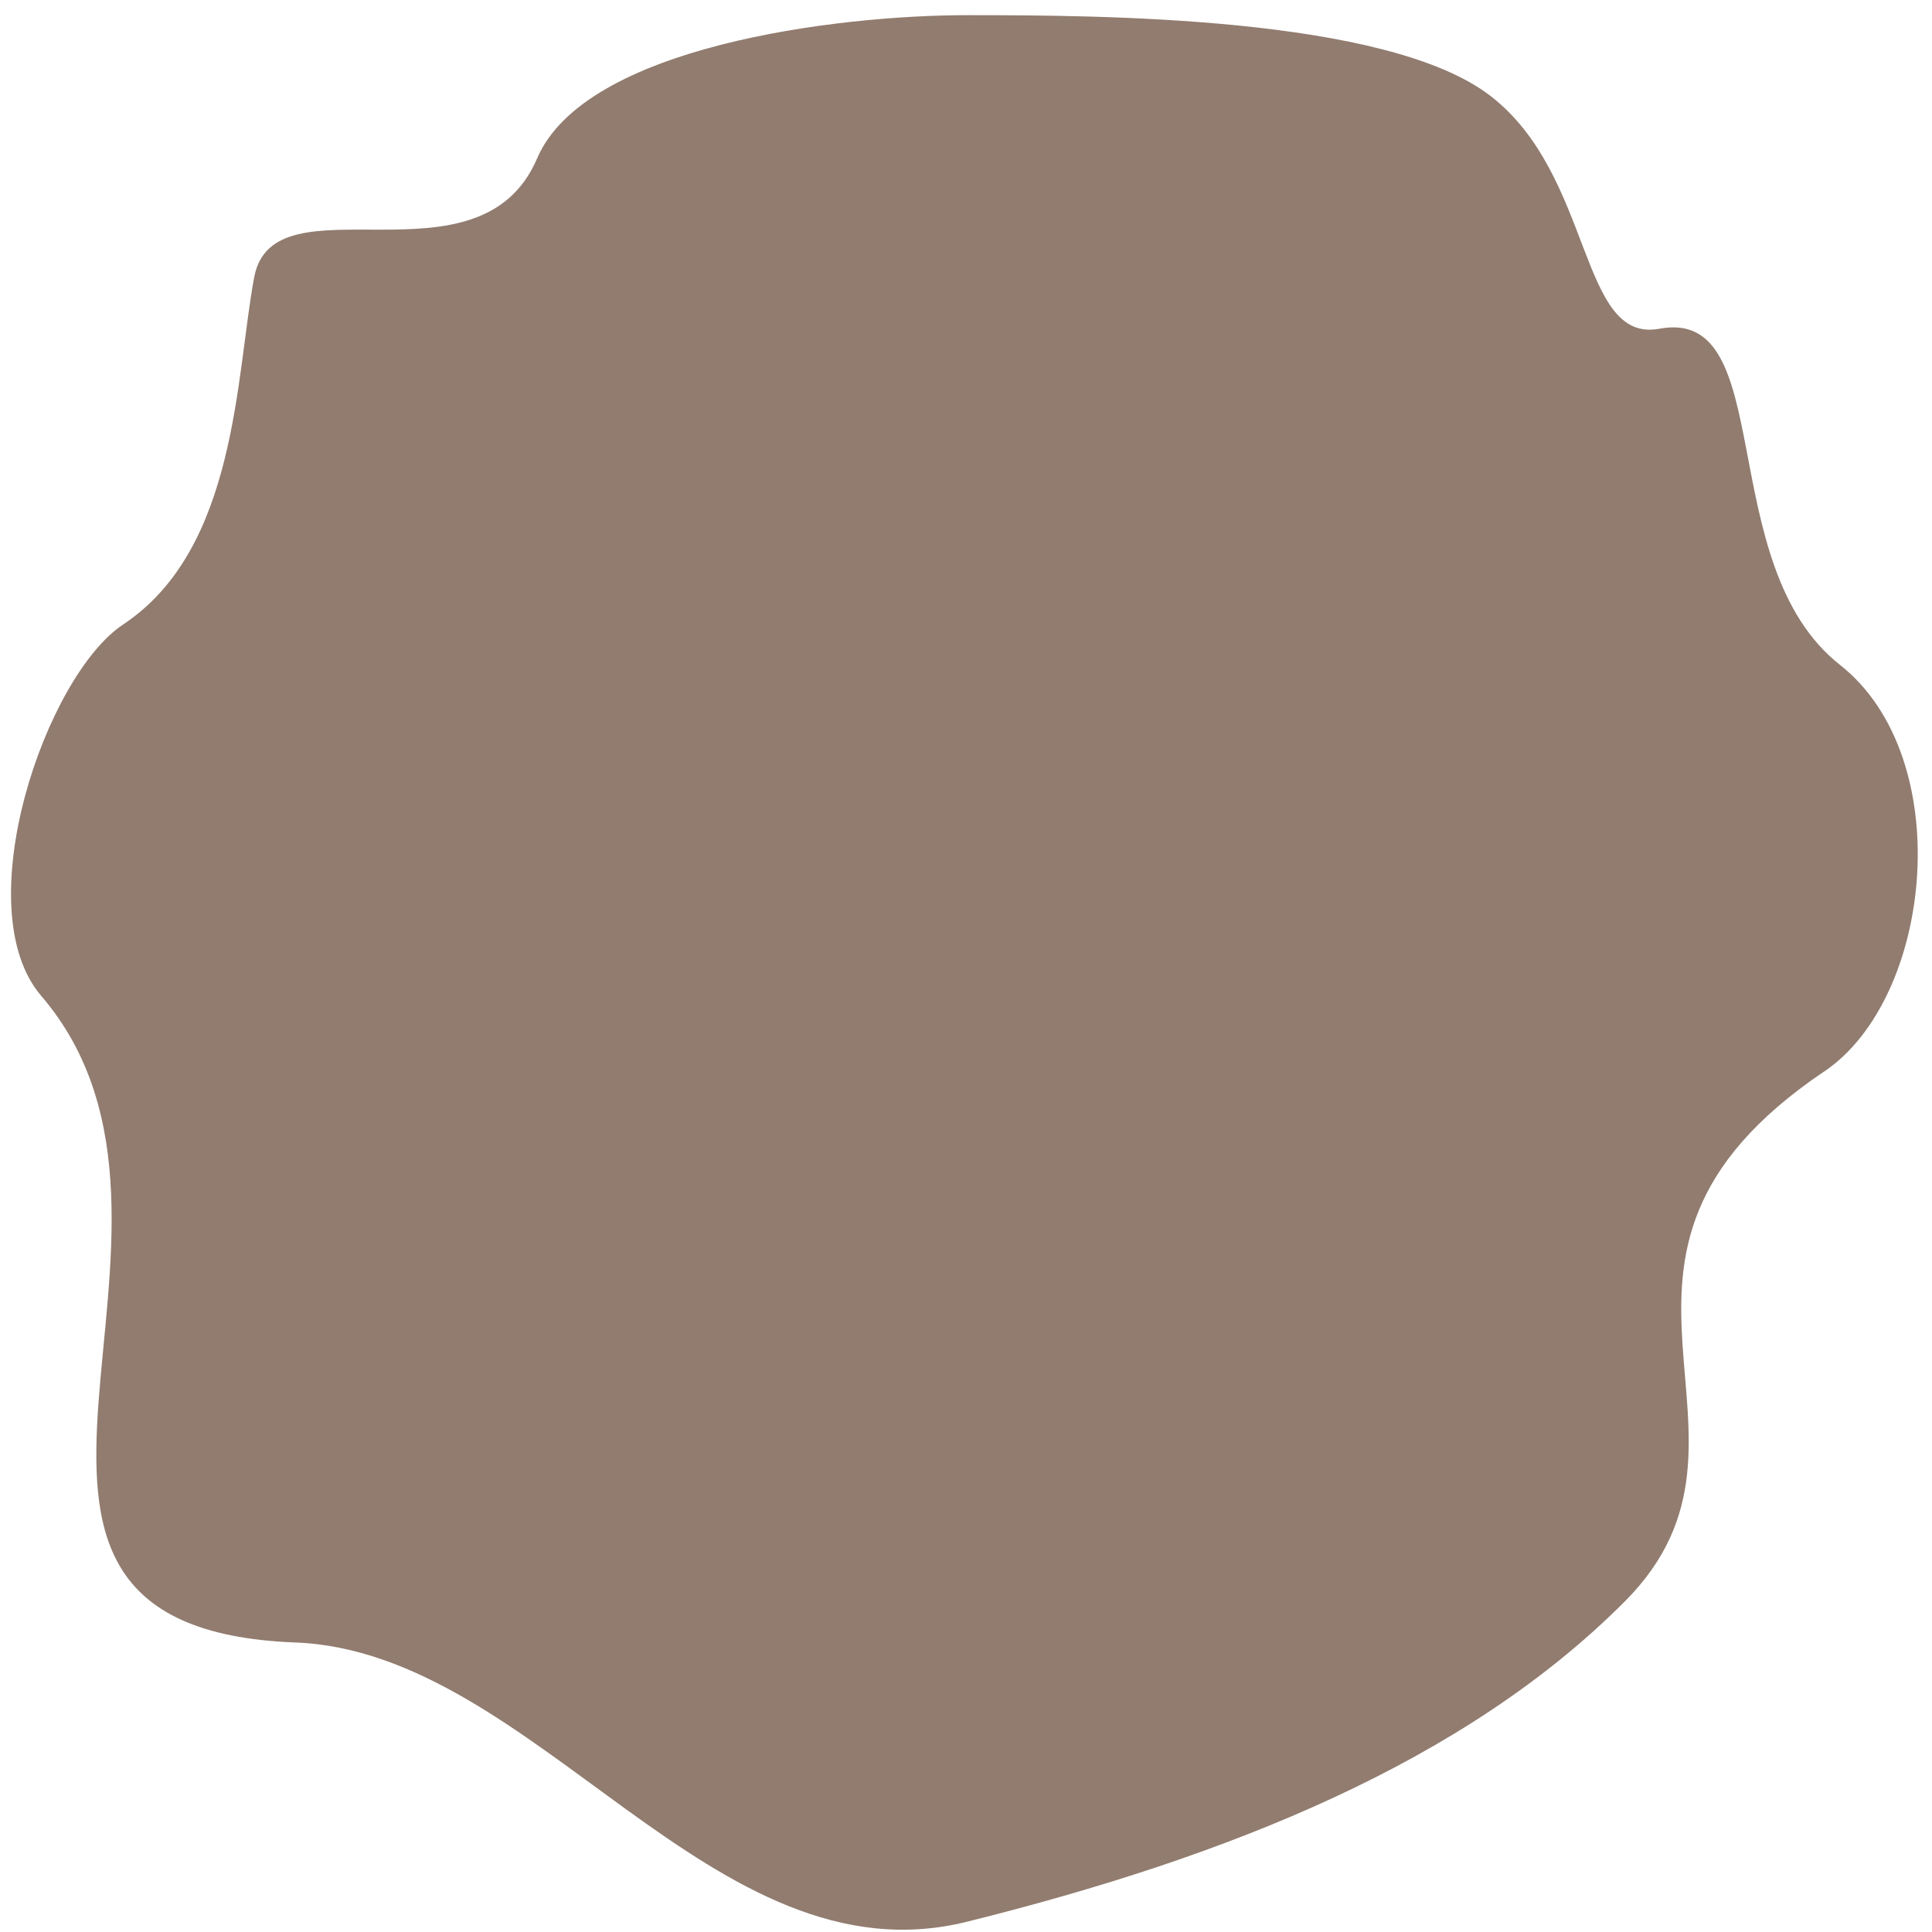
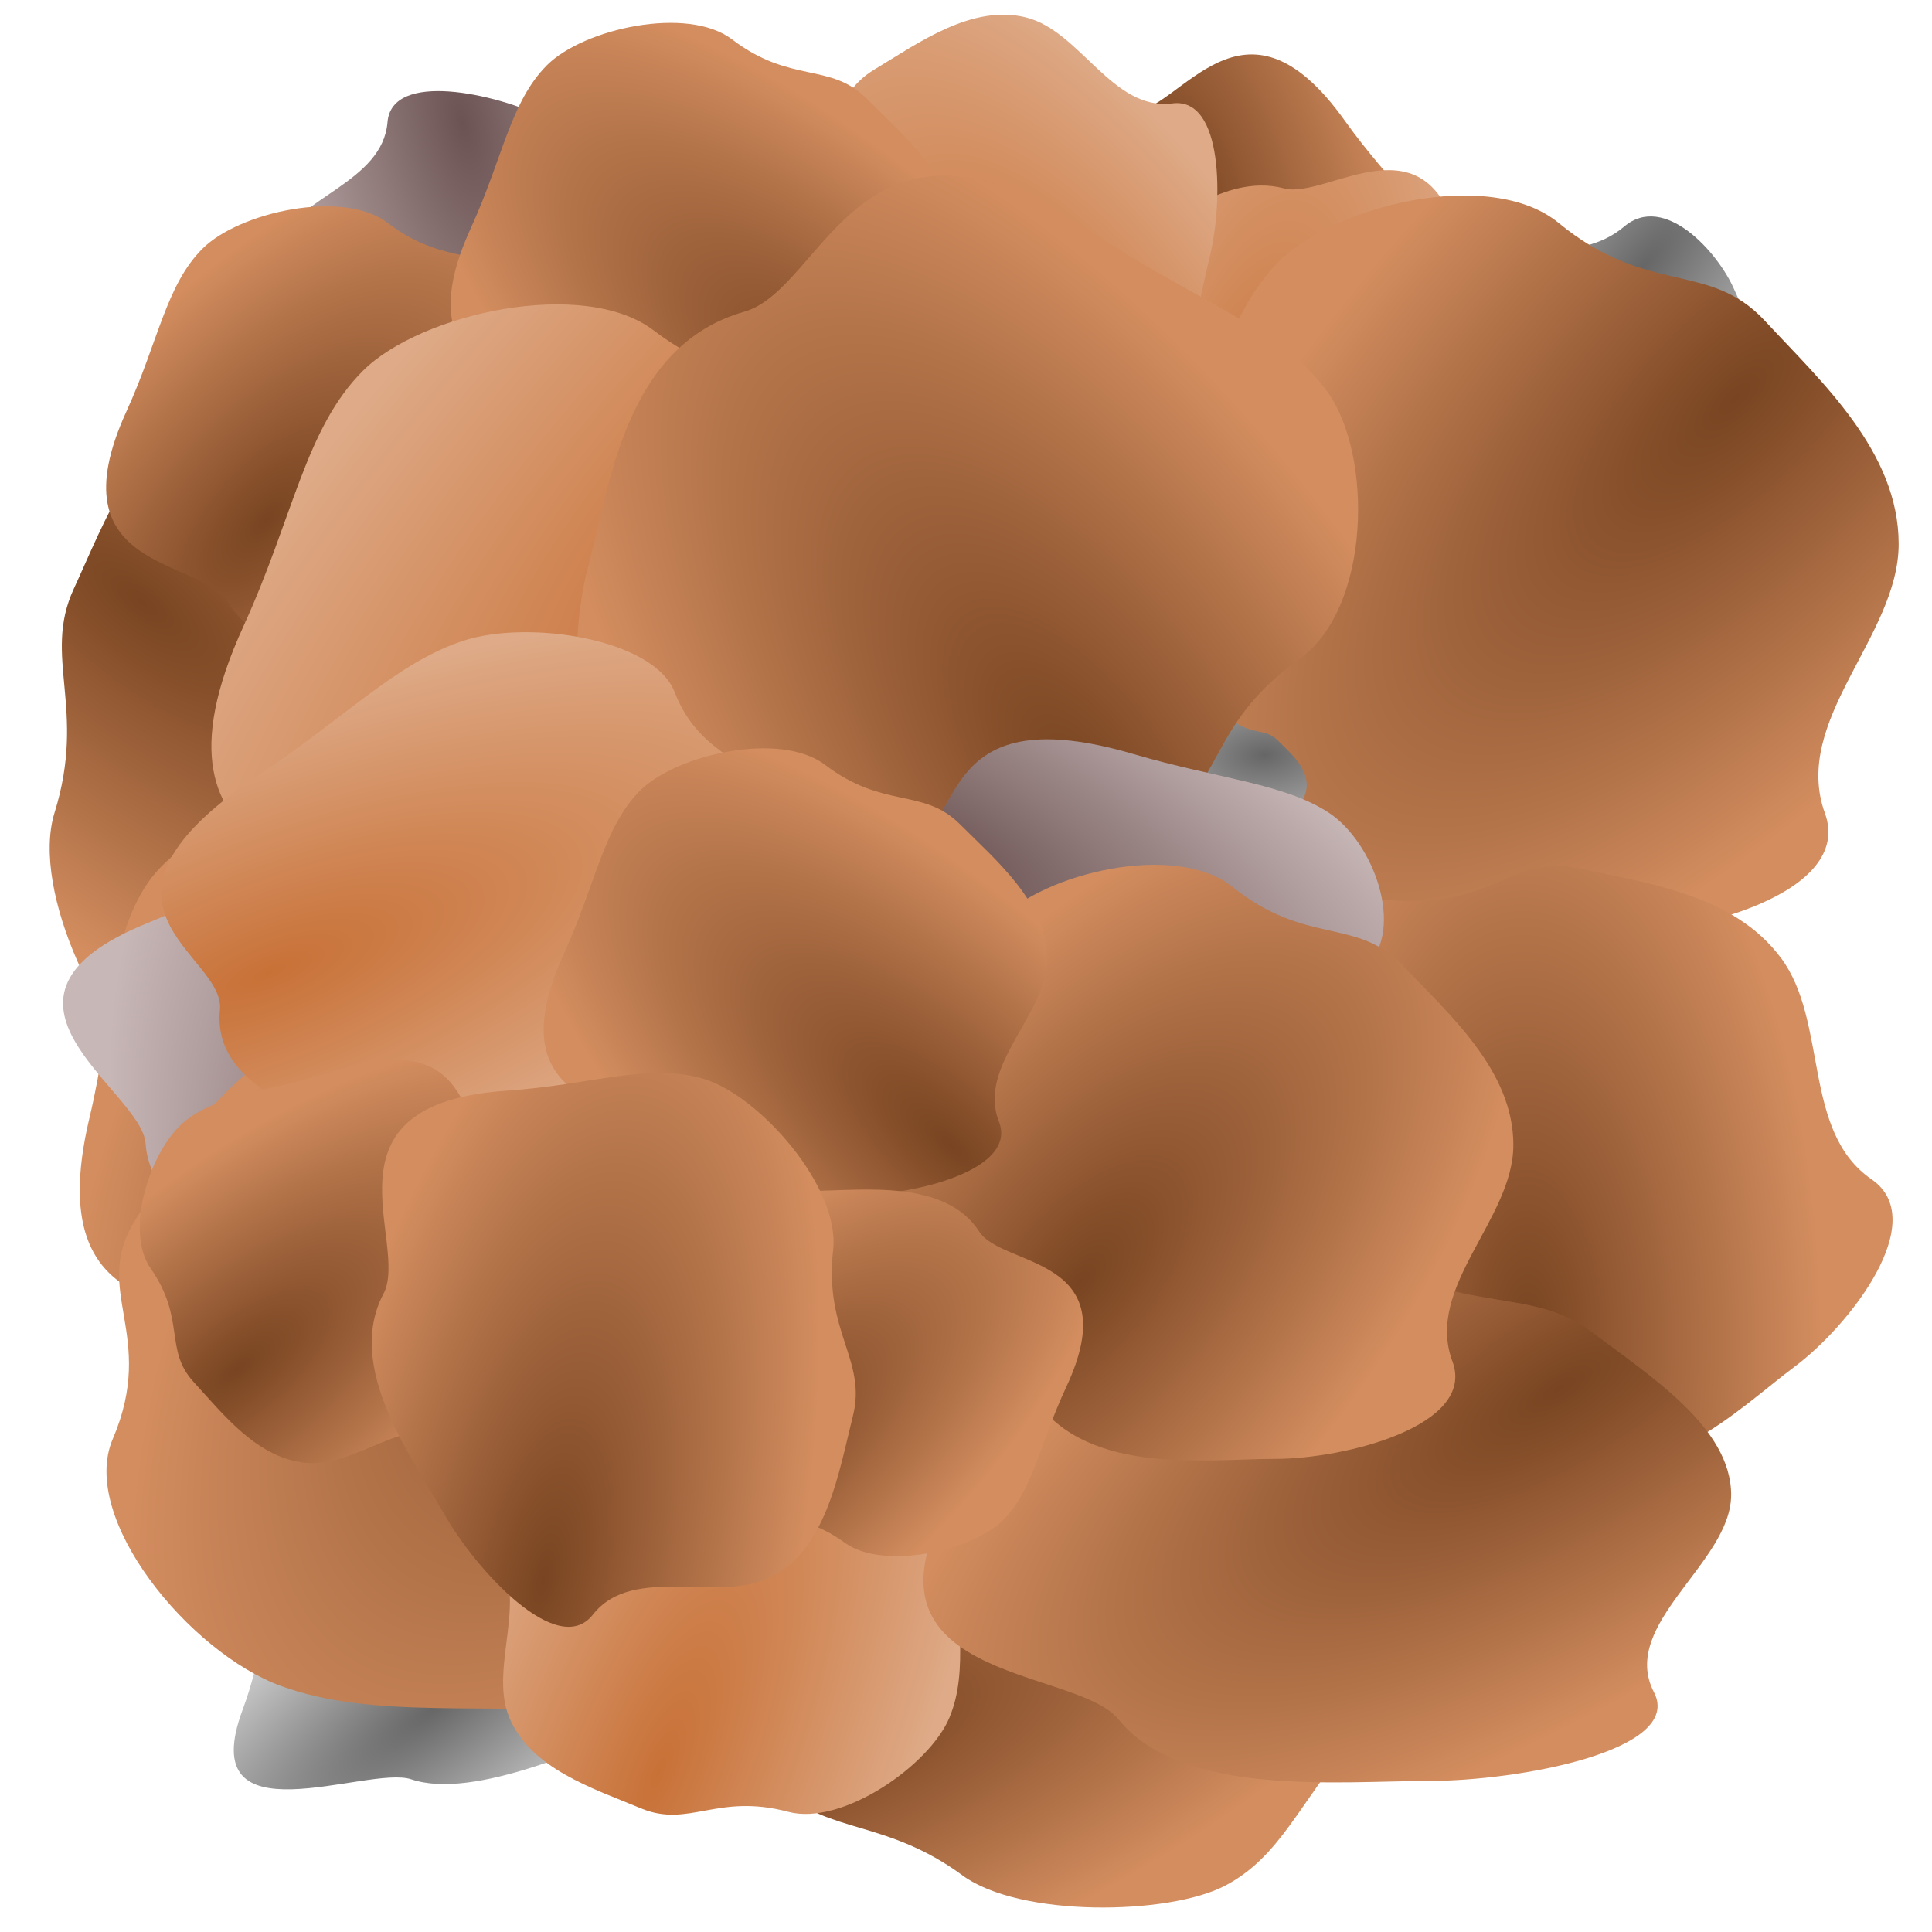
- <svg xmlns="http://www.w3.org/2000/svg" width="40" height="40" viewBox="0 0 40 40" id="svg4267" version="1.1">
-   <defs id="defs4269" />
-   <g id="layer1" transform="translate(0,-1012.362)">
-     <path style="fill:#917c6f;fill-opacity:1;stroke:none;stroke-width:1;stroke-linecap:butt;stroke-linejoin:miter;stroke-miterlimit:4;stroke-dasharray:none;stroke-opacity:1" d="m 37.767,1034.546 c -5.761,3.885 -0.685,7.515 -4.124,10.969 -3.311,3.325 -8.191,5.283 -13.621,6.634 -5.27,1.311 -8.92,-5.59 -13.906,-5.781 -7.992,-0.305 -1.119,-8.555 -5.262,-13.387 -1.556,-1.815 0.087,-6.624 1.697,-7.691 2.365,-1.569 2.33,-5.159 2.712,-7.189 0.4,-2.127 4.668,0.323 5.857,-2.459 0.991,-2.318 6.187,-2.966 8.903,-2.966 2.715,0 8.68,0.019 10.829,1.667 2.148,1.648 1.831,5.138 3.504,4.825 2.478,-0.463 1.09,4.875 3.74,6.961 2.431,1.915 1.932,6.894 -0.327,8.417 z" id="path4322" />
+ <svg xmlns="http://www.w3.org/2000/svg" xmlns:xlink="http://www.w3.org/1999/xlink" width="80" height="80" viewBox="0 0 80 80" id="svg4267" version="1.1">
+   <defs id="defs4269">
+     <linearGradient id="linearGradient4687">
+       <stop style="stop-color:#784421;stop-opacity:1;" offset="0" id="stop4689" />
+       <stop style="stop-color:#d38d5f;stop-opacity:1" offset="1" id="stop4691" />
+     </linearGradient>
+     <linearGradient id="linearGradient4679">
+       <stop style="stop-color:#784421;stop-opacity:1;" offset="0" id="stop4681" />
+       <stop style="stop-color:#d38d5f;stop-opacity:1" offset="1" id="stop4683" />
+     </linearGradient>
+     <linearGradient id="linearGradient4671">
+       <stop style="stop-color:#784421;stop-opacity:1;" offset="0" id="stop4673" />
+       <stop style="stop-color:#d38d5f;stop-opacity:1" offset="1" id="stop4675" />
+     </linearGradient>
+     <linearGradient id="linearGradient4655">
+       <stop style="stop-color:#c87137;stop-opacity:1;" offset="0" id="stop4657" />
+       <stop style="stop-color:#deaa87;stop-opacity:1" offset="1" id="stop4659" />
+     </linearGradient>
+     <linearGradient id="linearGradient4647">
+       <stop style="stop-color:#c87137;stop-opacity:1;" offset="0" id="stop4649" />
+       <stop style="stop-color:#deaa87;stop-opacity:1" offset="1" id="stop4651" />
+     </linearGradient>
+     <linearGradient id="linearGradient4639">
+       <stop style="stop-color:#c87137;stop-opacity:1;" offset="0" id="stop4641" />
+       <stop style="stop-color:#deaa87;stop-opacity:1" offset="1" id="stop4643" />
+     </linearGradient>
+     <linearGradient id="linearGradient4631">
+       <stop style="stop-color:#6c5353;stop-opacity:1;" offset="0" id="stop4633" />
+       <stop style="stop-color:#c8b7b7;stop-opacity:1" offset="1" id="stop4635" />
+     </linearGradient>
+     <linearGradient id="linearGradient4617">
+       <stop style="stop-color:#6c5353;stop-opacity:1;" offset="0" id="stop4619" />
+       <stop style="stop-color:#c8b7b7;stop-opacity:1" offset="1" id="stop4621" />
+     </linearGradient>
+     <linearGradient id="linearGradient4609">
+       <stop style="stop-color:#6c5353;stop-opacity:1;" offset="0" id="stop4611" />
+       <stop style="stop-color:#c8b7b7;stop-opacity:1" offset="1" id="stop4613" />
+     </linearGradient>
+     <linearGradient id="linearGradient4593">
+       <stop style="stop-color:#666666;stop-opacity:1;" offset="0" id="stop4595" />
+       <stop style="stop-color:#ececec;stop-opacity:1" offset="1" id="stop4597" />
+     </linearGradient>
+     <linearGradient id="linearGradient4585">
+       <stop style="stop-color:#666666;stop-opacity:1;" offset="0" id="stop4587" />
+       <stop style="stop-color:#f2f2f2;stop-opacity:1" offset="1" id="stop4589" />
+     </linearGradient>
+     <linearGradient id="linearGradient4577">
+       <stop style="stop-color:#666666;stop-opacity:1;" offset="0" id="stop4579" />
+       <stop style="stop-color:#ececec;stop-opacity:1" offset="1" id="stop4581" />
+     </linearGradient>
+     <radialGradient xlink:href="#linearGradient4577" id="radialGradient4583" cx="-67.44" cy="1042.661" fx="-67.44" fy="1042.661" r="10.422" gradientTransform="matrix(1.73958,-1.203646,0.588315,0.8502675,-563.733,74.5888)" gradientUnits="userSpaceOnUse" />
+     <radialGradient xlink:href="#linearGradient4585" id="radialGradient4591" cx="-36.304" cy="1034.484" fx="-36.304" fy="1034.484" r="10.422" gradientTransform="matrix(-3.073482,0.2204004,-0.1228171,-1.71233,-20.83087,2814.399)" gradientUnits="userSpaceOnUse" />
+     <radialGradient xlink:href="#linearGradient4593" id="radialGradient4599" cx="-11.562" cy="1046.313" fx="-11.562" fy="1046.313" r="10.422" gradientTransform="matrix(-1.689504,-2.164612,0.8620826,-0.6728705,-933.1039,1724.547)" gradientUnits="userSpaceOnUse" />
+     <radialGradient xlink:href="#linearGradient4609" id="radialGradient4615" cx="-67.983" cy="1026.225" fx="-67.983" fy="1026.225" r="10.422" gradientTransform="matrix(1.658561,-1.79661,0.8140528,0.7515021,-790.6301,132.0742)" gradientUnits="userSpaceOnUse" />
+     <radialGradient xlink:href="#linearGradient4617" id="radialGradient4623" cx="-34.454" cy="1013.76" fx="-34.454" fy="1013.76" r="10.422" gradientTransform="matrix(-1.949861,1.392847,-0.5862799,-0.8207432,492.7124,1894.349)" gradientUnits="userSpaceOnUse" />
+     <radialGradient xlink:href="#linearGradient4631" id="radialGradient4637" cx="-11.399" cy="1027.772" fx="-11.399" fy="1027.772" r="10.422" gradientTransform="matrix(-1.410019,-1.727725,0.7350631,-0.5998963,-782.9496,1623.7)" gradientUnits="userSpaceOnUse" />
+     <radialGradient xlink:href="#linearGradient4639" id="radialGradient4645" cx="-69.263" cy="1003.338" fx="-69.263" fy="1003.338" r="10.422" gradientTransform="matrix(1.463936,-1.636929,0.7261525,0.6494117,-696.4429,237.7191)" gradientUnits="userSpaceOnUse" />
+     <radialGradient xlink:href="#linearGradient4647" id="radialGradient4653" cx="-34.198" cy="992.26" fx="-34.198" fy="992.26" r="10.422" gradientTransform="matrix(-2.029296,2.106939,-0.6953217,-0.6696981,586.3453,1729.455)" gradientUnits="userSpaceOnUse" />
+     <radialGradient xlink:href="#linearGradient4655" id="radialGradient4661" cx="-10.656" cy="1005.298" fx="-10.656" fy="1005.298" r="10.422" gradientTransform="matrix(-1.628741,-1.616854,0.6265903,-0.6311952,-657.9214,1621.845)" gradientUnits="userSpaceOnUse" />
+     <radialGradient xlink:href="#linearGradient4671" id="radialGradient4677" cx="-67.156" cy="981.085" fx="-67.156" fy="981.085" r="10.422" gradientTransform="matrix(1.224529,-1.355306,0.6599293,0.596251,-632.3682,304.6313)" gradientUnits="userSpaceOnUse" />
+     <radialGradient xlink:href="#linearGradient4679" id="radialGradient4685" cx="-35.189" cy="972.419" fx="-35.189" fy="972.419" r="10.422" gradientTransform="matrix(-1.581187,1.438519,-0.5985149,-0.6578768,491.1781,1663.291)" gradientUnits="userSpaceOnUse" />
+     <radialGradient xlink:href="#linearGradient4687" id="radialGradient4693" cx="-12.267" cy="985.236" fx="-12.267" fy="985.236" r="10.422" gradientTransform="matrix(-1.652518,-1.557416,0.609996,-0.6472455,-633.5271,1602.924)" gradientUnits="userSpaceOnUse" />
+     <radialGradient xlink:href="#linearGradient4671" id="radialGradient4697" gradientUnits="userSpaceOnUse" gradientTransform="matrix(1.224529,-1.355306,0.6599293,0.596251,-554.1762,317.9128)" cx="-67.156" cy="981.085" fx="-67.156" fy="981.085" r="10.422" />
+     <radialGradient xlink:href="#linearGradient4647" id="radialGradient4701" gradientUnits="userSpaceOnUse" gradientTransform="matrix(0.4073791,-2.367235,0.8710746,0.01903422,-799.0371,893.5842)" cx="-34.198" cy="992.26" fx="-34.198" fy="992.26" r="10.422" />
+     <radialGradient xlink:href="#linearGradient4631" id="radialGradient4705" gradientUnits="userSpaceOnUse" gradientTransform="matrix(0.5068821,2.171695,-0.9239514,0.2156549,974.5484,780.5776)" cx="-11.399" cy="1027.772" fx="-11.399" fy="1027.772" r="10.422" />
+     <radialGradient xlink:href="#linearGradient4639" id="radialGradient4711" gradientUnits="userSpaceOnUse" gradientTransform="matrix(-1.235238,-1.815718,0.8054646,-0.5479597,-849.1806,1413.235)" cx="-69.263" cy="1003.338" fx="-69.263" fy="1003.338" r="10.422" />
+     <radialGradient xlink:href="#linearGradient4687" id="radialGradient4719" gradientUnits="userSpaceOnUse" gradientTransform="matrix(-1.652518,-1.557416,0.609996,-0.6472455,-585.6999,1608.376)" cx="-12.267" cy="985.236" fx="-12.267" fy="985.236" r="10.422" />
+     <radialGradient xlink:href="#linearGradient4671" id="radialGradient4723" gradientUnits="userSpaceOnUse" gradientTransform="matrix(0.5627613,1.737706,-0.846129,0.2740213,916.8045,827.9969)" cx="-67.156" cy="981.085" fx="-67.156" fy="981.085" r="10.422" />
+     <radialGradient xlink:href="#linearGradient4631" id="radialGradient4727" gradientUnits="userSpaceOnUse" gradientTransform="matrix(-0.5547084,-2.344359,1.238033,0.03891938,-1260.11,960.9743)" cx="-11.399" cy="1027.772" fx="-11.399" fy="1027.772" r="10.422" />
+     <radialGradient xlink:href="#linearGradient4593" id="radialGradient4731" gradientUnits="userSpaceOnUse" gradientTransform="matrix(-1.549658,2.094972,-0.8873695,-0.2926428,978.5681,1313.86)" cx="-11.562" cy="1046.313" fx="-11.562" fy="1046.313" r="10.422" />
+     <radialGradient xlink:href="#linearGradient4679" id="radialGradient4735" gradientUnits="userSpaceOnUse" gradientTransform="matrix(-2.42315,2.380513,-0.9172164,-1.088679,878.4745,2131.29)" cx="-35.189" cy="972.419" fx="-35.189" fy="972.419" r="10.422" />
+     <radialGradient xlink:href="#linearGradient4679" id="radialGradient4739" gradientUnits="userSpaceOnUse" gradientTransform="matrix(-1.737719,-2.682269,1.294936,-0.6230938,-1275.515,1516.403)" cx="-35.189" cy="972.419" fx="-35.189" fy="972.419" r="10.422" />
+     <radialGradient xlink:href="#linearGradient4647" id="radialGradient4743" gradientUnits="userSpaceOnUse" gradientTransform="matrix(-3.188662,3.310664,-1.092569,-1.052306,1008.984,2148.978)" cx="-34.198" cy="992.26" fx="-34.198" fy="992.26" r="10.422" />
+     <radialGradient xlink:href="#linearGradient4679" id="radialGradient4747" gradientUnits="userSpaceOnUse" gradientTransform="matrix(2.497917,1.86431,-0.5882321,1.133592,665.7833,-39.42398)" cx="-35.189" cy="972.419" fx="-35.189" fy="972.419" r="10.422" />
+     <radialGradient xlink:href="#linearGradient4585" id="radialGradient4751" gradientUnits="userSpaceOnUse" gradientTransform="matrix(-1.027744,0.0736999,-0.04106891,-0.5725877,57.54322,1598.63)" cx="-36.304" cy="1034.484" fx="-36.304" fy="1034.484" r="10.422" />
+     <radialGradient xlink:href="#linearGradient4639" id="radialGradient4757" gradientUnits="userSpaceOnUse" gradientTransform="matrix(2.766628,-1.049455,0.2598789,0.9618076,-57.96585,-25.07486)" cx="-69.263" cy="1003.338" fx="-69.263" fy="1003.338" r="10.422" />
+     <radialGradient xlink:href="#linearGradient4679" id="radialGradient4761" gradientUnits="userSpaceOnUse" gradientTransform="matrix(-1.743253,2.332168,-0.9910151,-0.6900584,926.1702,1762.846)" cx="-35.189" cy="972.419" fx="-35.189" fy="972.419" r="10.422" />
+     <radialGradient xlink:href="#linearGradient4687" id="radialGradient4765" gradientUnits="userSpaceOnUse" gradientTransform="matrix(-1.815453,3.087866,-1.600464,-0.5373315,1585.16,1584.066)" cx="-12.267" cy="985.236" fx="-12.267" fy="985.236" r="10.422" />
+     <radialGradient xlink:href="#linearGradient4577" id="radialGradient4779" gradientUnits="userSpaceOnUse" gradientTransform="matrix(1.814682,-1.566726,0.9173943,0.2467803,-816.0823,680.0502)" cx="-67.44" cy="1042.661" fx="-67.44" fy="1042.661" r="10.422" />
+     <radialGradient xlink:href="#linearGradient4679" id="radialGradient4783" gradientUnits="userSpaceOnUse" gradientTransform="matrix(2.40787,-1.115924,0.7449775,0.7684084,-605.8812,258.2486)" cx="-35.189" cy="972.419" fx="-35.189" fy="972.419" r="10.422" />
+     <radialGradient xlink:href="#linearGradient4679" id="radialGradient4787" gradientUnits="userSpaceOnUse" gradientTransform="matrix(-2.537165,1.743546,-0.9603739,-0.7973746,909.1727,1866.596)" cx="-35.189" cy="972.419" fx="-35.189" fy="972.419" r="10.422" />
+     <radialGradient xlink:href="#linearGradient4671" id="radialGradient4791" gradientUnits="userSpaceOnUse" gradientTransform="matrix(0.06341271,-2.453813,1.162694,0.1927702,-1073.166,673.508)" cx="-67.156" cy="981.085" fx="-67.156" fy="981.085" r="10.422" />
+     <radialGradient xlink:href="#linearGradient4609" id="radialGradient4803" gradientUnits="userSpaceOnUse" gradientTransform="matrix(2.187844,1.329397,-0.8544984,0.6988066,1064.244,380.8868)" cx="-67.983" cy="1026.225" fx="-67.983" fy="1026.225" r="10.422" />
+     <radialGradient xlink:href="#linearGradient4687" id="radialGradient4807" gradientUnits="userSpaceOnUse" gradientTransform="matrix(-1.652518,-1.557416,0.609996,-0.6472455,-581.8461,1638.418)" cx="-12.267" cy="985.236" fx="-12.267" fy="985.236" r="10.422" />
+     <radialGradient xlink:href="#linearGradient4671" id="radialGradient4811" gradientUnits="userSpaceOnUse" gradientTransform="matrix(1.550552,-1.803284,0.8356313,0.7933338,-671.0165,126.035)" cx="-67.156" cy="981.085" fx="-67.156" fy="981.085" r="10.422" />
+     <radialGradient xlink:href="#linearGradient4679" id="radialGradient4815" gradientUnits="userSpaceOnUse" gradientTransform="matrix(1.338225,-1.18534,0.5116822,0.5362334,-419.5533,469.5117)" cx="-35.189" cy="972.419" fx="-35.189" fy="972.419" r="10.422" />
+     <radialGradient xlink:href="#linearGradient4687" id="radialGradient4819" gradientUnits="userSpaceOnUse" gradientTransform="matrix(0.5449715,-2.484156,0.9578581,0.2607054,-914.5561,750.5032)" cx="-12.267" cy="985.236" fx="-12.267" fy="985.236" r="10.422" />
+     <radialGradient xlink:href="#linearGradient4679" id="radialGradient4823" gradientUnits="userSpaceOnUse" gradientTransform="matrix(1.381636,-1.173718,-0.5405796,-0.5348728,584.0873,1507.886)" cx="-35.189" cy="972.419" fx="-35.189" fy="972.419" r="10.422" />
+     <radialGradient xlink:href="#linearGradient4647" id="radialGradient4827" gradientUnits="userSpaceOnUse" gradientTransform="matrix(1.072814,-2.721452,0.8981203,0.3540447,-827.2194,601.4073)" cx="-34.198" cy="992.26" fx="-34.198" fy="992.26" r="10.422" />
+   </defs>
+   <g id="layer1" transform="translate(0,-972.3621)">
+     <path style="fill:url(#radialGradient4693);fill-opacity:1;stroke:none;stroke-width:1;stroke-linecap:butt;stroke-miterlimit:4;stroke-dasharray:none;stroke-opacity:1" d="m -8.324,976.575 c 2e-6,2.315 -2.904,4.41 -1.993,6.736 0.782,1.997 -3.497,3.033 -5.812,3.033 -2.315,0 -6.376,0.565 -8.008,-2.108 -1.118,-1.831 -7.237,-1.227 -4.189,-7.893 1.318,-2.883 1.632,-5.22 3.149,-6.736 1.517,-1.517 5.82,-2.47 7.661,-1.068 2.43,1.85 4.063,0.938 5.58,2.455 1.517,1.517 3.611,3.266 3.611,5.58 z" id="path4532" />
+     <path id="path4555" d="m -6.59,1018.775 c 2e-6,2.315 -2.904,4.41 -1.993,6.737 0.782,1.998 -3.497,3.033 -5.812,3.033 -2.315,0 -6.376,0.565 -8.008,-2.108 -1.118,-1.831 -7.237,-1.227 -4.189,-7.893 1.318,-2.883 1.632,-5.22 3.149,-6.737 1.517,-1.517 5.82,-2.47 7.661,-1.068 2.43,1.85 4.063,0.938 5.58,2.455 1.517,1.517 3.611,3.266 3.611,5.58 z" style="fill:url(#radialGradient4637);fill-opacity:1;stroke:none;stroke-width:1;stroke-linecap:butt;stroke-miterlimit:4;stroke-dasharray:none;stroke-opacity:1" />
+     <path style="fill:url(#radialGradient4661);fill-opacity:1;stroke:none;stroke-width:1;stroke-linecap:butt;stroke-miterlimit:4;stroke-dasharray:none;stroke-opacity:1" d="m -6.706,997.849 c 2e-6,2.315 -2.904,4.41 -1.993,6.736 0.782,1.997 -3.497,3.033 -5.812,3.033 -2.315,0 -6.376,0.565 -8.008,-2.108 -1.118,-1.831 -7.237,-1.227 -4.189,-7.893 1.318,-2.883 1.632,-5.22 3.149,-6.736 1.517,-1.517 5.82,-2.47 7.661,-1.068 2.43,1.85 4.063,0.938 5.58,2.455 1.517,1.517 3.611,3.266 3.611,5.58 z" id="path4557" />
+     <path id="path4559" d="m -7.053,1038.777 c 2e-6,2.315 -2.904,4.41 -1.993,6.737 0.782,1.997 -3.497,3.033 -5.812,3.033 -2.315,0 -6.376,0.565 -8.008,-2.108 -1.118,-1.831 -7.237,-1.227 -4.189,-7.893 1.318,-2.883 1.632,-5.22 3.149,-6.736 1.517,-1.517 5.82,-2.47 7.661,-1.068 2.43,1.85 4.063,0.938 5.58,2.455 1.517,1.517 3.611,3.266 3.611,5.58 z" style="fill:url(#radialGradient4599);fill-opacity:1;stroke:none;stroke-width:1;stroke-linecap:butt;stroke-miterlimit:4;stroke-dasharray:none;stroke-opacity:1" />
+     <path id="path4561" d="m -30.754,976.575 c 2e-6,2.315 -2.904,4.41 -1.993,6.736 0.782,1.997 -3.497,3.033 -5.812,3.033 -2.315,0 -6.376,0.565 -8.008,-2.108 -1.118,-1.831 -7.237,-1.227 -4.189,-7.893 1.318,-2.883 1.632,-5.22 3.149,-6.736 1.517,-1.517 5.82,-2.47 7.661,-1.068 2.43,1.85 4.063,0.938 5.58,2.455 1.517,1.517 3.611,3.266 3.611,5.58 z" style="fill:url(#radialGradient4685);fill-opacity:1;stroke:none;stroke-width:1;stroke-linecap:butt;stroke-miterlimit:4;stroke-dasharray:none;stroke-opacity:1" />
+     <path style="fill:url(#radialGradient4677);fill-opacity:1;stroke:none;stroke-width:1;stroke-linecap:butt;stroke-miterlimit:4;stroke-dasharray:none;stroke-opacity:1" d="m -52.953,976.344 c 2e-6,2.315 -2.904,4.41 -1.993,6.736 0.782,1.997 -3.497,3.033 -5.812,3.033 -2.315,0 -6.376,0.565 -8.008,-2.108 -1.118,-1.831 -7.237,-1.227 -4.189,-7.893 1.318,-2.883 1.632,-5.22 3.149,-6.736 1.517,-1.517 5.82,-2.47 7.661,-1.068 2.43,1.85 4.063,0.938 5.58,2.455 1.517,1.517 3.611,3.266 3.611,5.58 z" id="path4563" />
+     <path id="path4565" d="m -29.367,997.386 c 2e-6,2.315 -2.904,4.41 -1.993,6.736 0.782,1.997 -3.497,3.033 -5.812,3.033 -2.315,0 -6.376,0.565 -8.008,-2.108 -1.118,-1.831 -7.237,-1.227 -4.189,-7.893 1.318,-2.883 1.632,-5.22 3.149,-6.736 1.517,-1.517 5.82,-2.47 7.661,-1.068 2.43,1.85 4.063,0.938 5.58,2.455 1.517,1.517 3.611,3.266 3.611,5.58 z" style="fill:url(#radialGradient4653);fill-opacity:1;stroke:none;stroke-width:1;stroke-linecap:butt;stroke-miterlimit:4;stroke-dasharray:none;stroke-opacity:1" />
+     <path style="fill:url(#radialGradient4645);fill-opacity:1;stroke:none;stroke-width:1;stroke-linecap:butt;stroke-miterlimit:4;stroke-dasharray:none;stroke-opacity:1" d="m -54.109,996.808 c 2e-6,2.315 -2.904,4.41 -1.993,6.736 0.782,1.997 -3.497,3.033 -5.812,3.033 -2.315,0 -6.376,0.565 -8.008,-2.108 -1.118,-1.831 -7.237,-1.227 -4.189,-7.893 1.318,-2.883 1.632,-5.22 3.149,-6.736 1.517,-1.517 5.82,-2.47 7.661,-1.068 2.43,1.85 4.063,0.938 5.58,2.455 1.517,1.517 3.611,3.266 3.611,5.58 z" id="path4567" />
+     <path style="fill:url(#radialGradient4623);fill-opacity:1;stroke:none;stroke-width:1;stroke-linecap:butt;stroke-miterlimit:4;stroke-dasharray:none;stroke-opacity:1" d="m -29.945,1018.313 c 2e-6,2.315 -2.904,4.41 -1.993,6.737 0.782,1.998 -3.497,3.033 -5.812,3.033 -2.315,0 -6.376,0.565 -8.008,-2.108 -1.118,-1.831 -7.237,-1.227 -4.189,-7.893 1.318,-2.883 1.632,-5.22 3.149,-6.737 1.517,-1.517 5.82,-2.47 7.661,-1.068 2.43,1.85 4.063,0.938 5.58,2.455 1.517,1.517 3.611,3.266 3.611,5.58 z" id="path4569" />
+     <path id="path4571" d="m -52.606,1018.428 c 2e-6,2.315 -2.904,4.41 -1.993,6.737 0.782,1.998 -3.497,3.033 -5.812,3.033 -2.315,0 -6.376,0.565 -8.008,-2.108 -1.118,-1.831 -7.237,-1.227 -4.189,-7.893 1.318,-2.883 1.632,-5.22 3.149,-6.737 1.517,-1.517 5.82,-2.47 7.661,-1.068 2.43,1.85 4.063,0.938 5.58,2.455 1.517,1.517 3.611,3.266 3.611,5.58 z" style="fill:url(#radialGradient4615);fill-opacity:1;stroke:none;stroke-width:1;stroke-linecap:butt;stroke-miterlimit:4;stroke-dasharray:none;stroke-opacity:1" />
+     <path style="fill:url(#radialGradient4591);fill-opacity:1;stroke:none;stroke-width:1;stroke-linecap:butt;stroke-miterlimit:4;stroke-dasharray:none;stroke-opacity:1" d="m -31.101,1038.777 c 2e-6,2.315 -2.904,4.41 -1.993,6.737 0.782,1.997 -3.497,3.033 -5.812,3.033 -2.315,0 -6.376,0.565 -8.008,-2.108 -1.118,-1.831 -7.237,-1.227 -4.189,-7.893 1.318,-2.883 1.632,-5.22 3.149,-6.736 1.517,-1.517 5.82,-2.47 7.661,-1.068 2.43,1.85 4.063,0.938 5.58,2.455 1.517,1.517 3.611,3.266 3.611,5.58 z" id="path4573" />
+     <path id="path4575" d="m -53.415,1038.315 c 2e-6,2.315 -2.904,4.41 -1.993,6.737 0.782,1.997 -3.497,3.033 -5.812,3.033 -2.315,0 -6.376,0.565 -8.008,-2.108 -1.118,-1.831 -7.237,-1.227 -4.189,-7.893 1.318,-2.883 1.632,-5.22 3.149,-6.736 1.517,-1.517 5.82,-2.47 7.661,-1.068 2.43,1.85 4.063,0.938 5.58,2.455 1.517,1.517 3.611,3.266 3.611,5.58 z" style="fill:url(#radialGradient4583);fill-opacity:1;stroke:none;stroke-width:1;stroke-linecap:butt;stroke-miterlimit:4;stroke-dasharray:none;stroke-opacity:1" />
+     <path style="fill:url(#radialGradient4705);fill-opacity:1;stroke:none;stroke-width:1;stroke-linecap:butt;stroke-miterlimit:4;stroke-dasharray:none;stroke-opacity:1" d="m 11.295,982.594 c 1.018,-2.079 4.547,-2.685 4.751,-5.175 0.176,-2.138 4.474,-1.187 6.553,-0.169 2.079,1.018 5.975,2.296 6.266,5.414 0.199,2.136 5.961,4.284 0.293,8.931 -2.452,2.01 -3.76,3.971 -5.79,4.666 -2.029,0.696 -6.313,-0.34 -7.351,-2.409 -1.37,-2.73 -3.237,-2.629 -3.933,-4.658 -0.696,-2.029 -1.808,-4.521 -0.79,-6.6 z" id="path4703" />
+     <path style="fill:url(#radialGradient4747);fill-opacity:1;stroke:none;stroke-width:1;stroke-linecap:butt;stroke-miterlimit:4;stroke-dasharray:none;stroke-opacity:1" d="m 8.655,989.341 c 2.953,-0.824 6.843,2.794 9.428,0.597 2.22,-1.887 5.335,4.176 6.306,7.654 0.97,3.479 3.394,9.381 0.668,12.785 -1.867,2.332 1.47,11.313 -8.311,9.105 -4.23,-0.955 -7.342,-0.595 -9.913,-2.335 -2.571,-1.74 -5.59,-7.867 -4.574,-11.134 1.341,-4.311 -0.507,-6.441 0.792,-9.26 1.299,-2.819 2.651,-6.589 5.604,-7.413 z" id="path4745" />
+     <path style="fill:url(#radialGradient4761);fill-opacity:1;stroke:none;stroke-width:1;stroke-linecap:butt;stroke-miterlimit:4;stroke-dasharray:none;stroke-opacity:1" d="m 30.833,1013.246 c 0.637,3.028 -2.714,6.596 -0.841,9.38 1.609,2.39 -3.896,4.964 -7.028,5.623 -3.132,0.659 -8.471,2.555 -11.416,-0.476 -2.017,-2.076 -10.13,0.457 -7.842,-9.131 0.99,-4.147 0.771,-7.293 2.405,-9.709 1.635,-2.417 7.194,-4.889 10.072,-3.579 3.798,1.728 5.756,0.07 8.227,1.622 2.47,1.552 5.786,3.243 6.423,6.271 z" id="path4759" />
+     <path style="fill:url(#radialGradient4727);fill-opacity:1;stroke:none;stroke-width:1;stroke-linecap:butt;stroke-miterlimit:4;stroke-dasharray:none;stroke-opacity:1" d="m 29.345,1024.69 c -1.464,1.825 -6.181,1.455 -6.587,3.924 -0.349,2.12 -6.003,-0.044 -8.707,-1.656 -2.704,-1.612 -7.805,-3.995 -8.022,-7.24 -0.149,-2.222 -7.679,-6.008 0.097,-9.141 3.363,-1.355 5.207,-2.979 7.938,-3.119 2.731,-0.14 8.36,2.106 9.625,4.494 1.669,3.151 4.154,3.57 4.967,5.822 0.813,2.252 2.154,5.09 0.69,6.915 z" id="path4725" />
+     <path id="path4695" d="m 25.239,989.625 c 2e-6,2.315 -2.904,4.41 -1.993,6.737 0.782,1.998 -3.497,3.033 -5.812,3.033 -2.315,0 -6.376,0.565 -8.008,-2.108 -1.118,-1.831 -7.237,-1.227 -4.189,-7.893 1.318,-2.883 1.632,-5.22 3.149,-6.736 1.517,-1.517 5.82,-2.47 7.661,-1.068 2.43,1.85 4.063,0.938 5.58,2.455 1.517,1.517 3.611,3.266 3.611,5.58 z" style="fill:url(#radialGradient4697);fill-opacity:1;stroke:none;stroke-width:1;stroke-linecap:butt;stroke-miterlimit:4;stroke-dasharray:none;stroke-opacity:1" />
+     <path id="path4721" d="m 45.501,994.579 c -2.005,-1.156 -2.371,-4.718 -4.841,-5.09 -2.121,-0.32 -0.882,-4.544 0.274,-6.55 1.156,-2.005 2.694,-5.806 5.826,-5.886 2.145,-0.054 4.677,-5.658 8.93,0.312 1.84,2.582 3.707,4.02 4.264,6.092 0.557,2.072 -0.766,6.275 -2.901,7.171 -2.816,1.182 -2.842,3.052 -4.914,3.609 -2.072,0.557 -4.633,1.498 -6.638,0.342 z" style="fill:url(#radialGradient4723);fill-opacity:1;stroke:none;stroke-width:1;stroke-linecap:butt;stroke-miterlimit:4;stroke-dasharray:none;stroke-opacity:1" />
+     <path style="fill:url(#radialGradient4731);fill-opacity:1;stroke:none;stroke-width:1;stroke-linecap:butt;stroke-miterlimit:4;stroke-dasharray:none;stroke-opacity:1" d="m 60.314,983.328 c 2.185,-1.011 5.013,0.049 6.943,-1.587 1.657,-1.405 3.886,1.054 4.563,2.629 0.677,1.575 2.398,4.091 0.351,6.37 -1.402,1.56 0.958,5.46 -6.227,6.298 -3.107,0.362 -5.405,1.169 -7.281,0.8 -1.876,-0.37 -4.034,-2.881 -3.248,-4.746 1.036,-2.462 -0.302,-3.174 0.686,-4.869 0.989,-1.695 2.027,-3.883 4.213,-4.894 z" id="path4729" />
+     <path style="fill:url(#radialGradient4701);fill-opacity:1;stroke:none;stroke-width:1;stroke-linecap:butt;stroke-miterlimit:4;stroke-dasharray:none;stroke-opacity:1" d="m 45.394,993.385 c -1.217,-1.381 -0.151,-4.22 -2.053,-5.109 -1.634,-0.763 1.016,-3.723 2.744,-4.989 1.728,-1.267 4.463,-3.826 7.086,-3.124 1.797,0.48 6.048,-3.228 7.276,2.416 0.531,2.441 1.525,4.007 1.19,5.741 -0.335,1.735 -3.046,4.658 -5.158,4.829 -2.787,0.226 -3.526,1.664 -5.456,1.589 -1.93,-0.075 -4.412,0.028 -5.629,-1.353 z" id="path4699" />
+     <path id="path4707" d="m 42.49,973.085 c 2.246,0.559 3.579,3.882 6.056,3.559 2.127,-0.277 2.1,4.126 1.541,6.372 -0.559,2.246 -0.991,6.324 -3.979,7.263 -2.046,0.643 -2.937,6.727 -8.67,2.161 -2.48,-1.975 -4.671,-2.843 -5.777,-4.682 -1.106,-1.838 -0.992,-6.244 0.813,-7.693 2.382,-1.912 1.891,-3.717 3.729,-4.823 1.838,-1.106 4.041,-2.716 6.287,-2.158 z" style="fill:url(#radialGradient4711);fill-opacity:1;stroke:none;stroke-width:1;stroke-linecap:butt;stroke-miterlimit:4;stroke-dasharray:none;stroke-opacity:1" />
+     <path id="path4717" d="m 39.503,982.027 c 2e-6,2.315 -2.904,4.41 -1.993,6.737 0.782,1.998 -3.497,3.033 -5.812,3.033 -2.315,0 -6.376,0.565 -8.008,-2.108 -1.118,-1.831 -7.237,-1.227 -4.189,-7.893 1.318,-2.883 1.632,-5.22 3.149,-6.736 1.517,-1.517 5.82,-2.47 7.661,-1.068 2.43,1.85 4.063,0.938 5.58,2.455 1.517,1.517 3.611,3.266 3.611,5.58 z" style="fill:url(#radialGradient4719);fill-opacity:1;stroke:none;stroke-width:1;stroke-linecap:butt;stroke-miterlimit:4;stroke-dasharray:none;stroke-opacity:1" />
+     <path style="fill:url(#radialGradient4735);fill-opacity:1;stroke:none;stroke-width:1;stroke-linecap:butt;stroke-miterlimit:4;stroke-dasharray:none;stroke-opacity:1" d="m 78.62,994.887 c 3e-6,3.83 -4.45,7.298 -3.054,11.148 1.199,3.305 -5.359,5.019 -8.906,5.019 -3.547,0 -9.771,0.935 -12.273,-3.489 -1.713,-3.03 -11.091,-2.03 -6.42,-13.061 2.02,-4.771 2.501,-8.638 4.826,-11.148 2.325,-2.51 8.918,-4.087 11.741,-1.767 3.724,3.061 6.227,1.553 8.552,4.063 2.325,2.51 5.534,5.404 5.534,9.234 z" id="path4733" />
+     <path style="fill:url(#radialGradient4743);fill-opacity:1;stroke:none;stroke-width:1;stroke-linecap:butt;stroke-miterlimit:4;stroke-dasharray:none;stroke-opacity:1" d="m 41.507,998.668 c 3e-6,3.637 -4.563,6.93 -3.131,10.585 1.229,3.139 -5.495,4.766 -9.132,4.766 -3.637,0 -10.018,0.887 -12.584,-3.313 -1.757,-2.877 -11.372,-1.928 -6.583,-12.402 2.071,-4.53 2.564,-8.201 4.948,-10.585 2.384,-2.384 9.144,-3.881 12.038,-1.678 3.819,2.907 6.385,1.474 8.768,3.858 2.384,2.384 5.674,5.131 5.674,8.768 z" id="path4741" />
+     <path id="path4749" d="m 54.109,1004.879 c 10e-7,0.774 -0.971,1.475 -0.666,2.253 0.262,0.668 -1.169,1.014 -1.943,1.014 -0.774,0 -2.132,0.189 -2.678,-0.705 -0.374,-0.612 -2.42,-0.41 -1.401,-2.639 0.441,-0.964 0.546,-1.745 1.053,-2.253 0.507,-0.507 1.946,-0.826 2.562,-0.357 0.813,0.619 1.359,0.314 1.866,0.821 0.507,0.507 1.208,1.092 1.208,1.866 z" style="fill:url(#radialGradient4751);fill-opacity:1;stroke:none;stroke-width:1;stroke-linecap:butt;stroke-miterlimit:4;stroke-dasharray:none;stroke-opacity:1" />
+     <path style="fill:url(#radialGradient4739);fill-opacity:1;stroke:none;stroke-width:1;stroke-linecap:butt;stroke-miterlimit:4;stroke-dasharray:none;stroke-opacity:1" d="m 37.271,1009.901 c -3.759,-0.755 -6.063,-5.503 -10.186,-4.986 -3.54,0.443 -3.603,-5.884 -2.726,-9.123 0.876,-3.24 1.496,-9.108 6.455,-10.521 3.396,-0.968 4.732,-9.729 14.403,-3.289 4.183,2.786 7.859,3.987 9.748,6.604 1.889,2.618 1.808,8.951 -1.166,11.071 -3.924,2.798 -3.062,5.381 -6.099,7.009 -3.038,1.628 -6.67,3.989 -10.429,3.234 z" id="path4737" />
+     <path style="fill:url(#radialGradient4779);fill-opacity:1;stroke:none;stroke-width:1;stroke-linecap:butt;stroke-miterlimit:4;stroke-dasharray:none;stroke-opacity:1" d="m 34.316,1033.824 c 0.559,1.43 -2.449,4.098 -0.785,5.104 1.429,0.864 -3.5,3.529 -6.301,4.624 -2.801,1.095 -7.58,3.366 -10.202,2.488 -1.795,-0.602 -9.056,2.667 -6.977,-2.893 0.899,-2.405 0.714,-3.996 2.184,-5.651 1.47,-1.655 6.447,-4.28 9.015,-4.285 3.388,-0.01 5.144,-1.344 7.347,-1.124 2.202,0.219 5.159,0.308 5.718,1.738 z" id="path4777" />
+     <path id="path4763" d="m 13.6,1015.084 c 4.3,-1.141 10.088,1.902 13.816,-0.523 3.201,-2.083 7.917,3.414 9.427,6.664 1.51,3.25 5.209,8.673 1.308,12.283 -2.672,2.472 2.442,10.766 -11.931,9.773 -6.217,-0.43 -10.762,0.282 -14.57,-1.1 -3.808,-1.382 -8.385,-6.953 -6.982,-10.23 1.851,-4.324 -0.908,-6.168 0.921,-9.045 1.829,-2.877 3.711,-6.68 8.012,-7.821 z" style="fill:url(#radialGradient4765);fill-opacity:1;stroke:none;stroke-width:1;stroke-linecap:butt;stroke-miterlimit:4;stroke-dasharray:none;stroke-opacity:1" />
+     <path id="path4755" d="m 31.363,1013.003 c -1.762,2.348 -6.373,3.262 -7.198,6.002 -0.708,2.353 -5.941,1.617 -8.345,0.651 -2.404,-0.966 -7.052,-2.088 -6.713,-5.481 0.232,-2.324 -6.583,-4.265 1.657,-9.755 3.564,-2.374 5.668,-4.613 8.399,-5.519 2.73,-0.906 7.925,-0.076 8.77,2.115 1.116,2.891 3.506,2.648 3.927,4.819 0.42,2.172 1.265,4.82 -0.497,7.168 z" style="fill:url(#radialGradient4757);fill-opacity:1;stroke:none;stroke-width:1;stroke-linecap:butt;stroke-miterlimit:4;stroke-dasharray:none;stroke-opacity:1" />
+     <path style="fill:url(#radialGradient4783);fill-opacity:1;stroke:none;stroke-width:1;stroke-linecap:butt;stroke-miterlimit:4;stroke-dasharray:none;stroke-opacity:1" d="m 28.127,1040.265 c 0.32,-2.292 4.667,-3.801 3.716,-6.283 -0.816,-2.131 5.305,-2.321 8.538,-1.869 3.233,0.452 8.984,0.685 10.895,3.652 1.308,2.031 9.94,2.628 4.759,8.635 -2.241,2.598 -3.002,4.851 -5.331,6.057 -2.329,1.206 -8.471,1.31 -10.85,-0.439 -3.139,-2.307 -5.546,-1.722 -7.455,-3.521 -1.909,-1.798 -4.592,-3.939 -4.272,-6.232 z" id="path4781" />
+     <path id="path4789" d="m 73.746,1012.027 c 1.969,2.644 0.867,7.185 3.751,9.168 2.476,1.703 -0.893,6.051 -3.192,7.764 -2.299,1.712 -5.852,5.362 -9.748,3.517 -2.668,-1.264 -8.232,3.953 -10.875,-5.915 -1.143,-4.268 -2.819,-7.169 -2.603,-10.023 0.216,-2.855 3.68,-7.126 6.702,-6.887 3.988,0.315 4.834,-1.935 7.631,-1.324 2.797,0.61 6.365,1.058 8.334,3.702 z" style="fill:url(#radialGradient4791);fill-opacity:1;stroke:none;stroke-width:1;stroke-linecap:butt;stroke-miterlimit:4;stroke-dasharray:none;stroke-opacity:1" />
+     <path style="fill:url(#radialGradient4827);fill-opacity:1;stroke:none;stroke-width:1;stroke-linecap:butt;stroke-miterlimit:4;stroke-dasharray:none;stroke-opacity:1" d="m 21.081,1043.462 c -0.882,-2.14 1.003,-5.184 -0.726,-6.987 -1.485,-1.548 2.076,-4.137 4.216,-5.02 2.14,-0.882 5.679,-2.953 8.207,-1.104 1.732,1.266 7.158,-1.625 6.882,5.699 -0.12,3.168 0.481,5.447 -0.343,7.428 -0.824,1.981 -4.439,4.502 -6.676,3.908 -2.952,-0.784 -4.114,0.682 -6.095,-0.142 -1.981,-0.824 -4.584,-1.642 -5.466,-3.782 z" id="path4825" />
+     <path style="fill:url(#radialGradient4787);fill-opacity:1;stroke:none;stroke-width:1;stroke-linecap:butt;stroke-miterlimit:4;stroke-dasharray:none;stroke-opacity:1" d="m 71.683,1034.267 c 4e-6,2.806 -4.659,5.346 -3.197,8.165 1.255,2.421 -5.611,3.676 -9.325,3.676 -3.714,0 -10.231,0.685 -12.85,-2.555 -1.794,-2.219 -11.613,-1.487 -6.722,-9.566 2.115,-3.494 2.619,-6.326 5.053,-8.165 2.434,-1.839 9.338,-2.993 12.293,-1.294 3.9,2.242 6.52,1.137 8.954,2.976 2.434,1.839 5.795,3.958 5.795,6.763 z" id="path4785" />
+     <path style="fill:url(#radialGradient4803);fill-opacity:1;stroke:none;stroke-width:1;stroke-linecap:butt;stroke-miterlimit:4;stroke-dasharray:none;stroke-opacity:1" d="m 47.477,1020.242 c -2.733,0.066 -5.324,-2.292 -8.033,-1.467 -2.327,0.708 -3.722,-2.824 -3.815,-4.751 -0.093,-1.926 -0.923,-5.29 2.167,-6.725 2.117,-0.982 1.157,-6.058 9.15,-3.71 3.457,1.015 6.228,1.21 8.08,2.429 1.852,1.22 3.15,4.773 1.569,6.346 -2.086,2.075 -0.944,3.408 -2.674,4.714 -1.73,1.306 -3.71,3.098 -6.443,3.164 z" id="path4801" />
+     <path id="path4809" d="m 62.665,1019.773 c 2e-6,3.08 -3.677,5.868 -2.523,8.963 0.991,2.658 -4.428,4.036 -7.359,4.036 -2.931,0 -8.073,0.752 -10.14,-2.805 -1.416,-2.436 -9.164,-1.632 -5.305,-10.502 1.669,-3.836 2.066,-6.945 3.987,-8.963 1.921,-2.018 7.369,-3.286 9.701,-1.421 3.077,2.461 5.145,1.248 7.066,3.267 1.921,2.018 4.573,4.345 4.573,7.425 z" style="fill:url(#radialGradient4811);fill-opacity:1;stroke:none;stroke-width:1;stroke-linecap:butt;stroke-miterlimit:4;stroke-dasharray:none;stroke-opacity:1" />
+     <path id="path4805" d="m 43.357,1012.069 c 2e-6,2.315 -2.904,4.41 -1.993,6.737 0.782,1.998 -3.497,3.033 -5.812,3.033 -2.315,0 -6.376,0.565 -8.008,-2.108 -1.118,-1.831 -7.237,-1.227 -4.189,-7.893 1.318,-2.883 1.632,-5.22 3.149,-6.737 1.517,-1.517 5.82,-2.47 7.661,-1.068 2.43,1.85 4.063,0.938 5.58,2.455 1.517,1.517 3.611,3.266 3.611,5.58 z" style="fill:url(#radialGradient4807);fill-opacity:1;stroke:none;stroke-width:1;stroke-linecap:butt;stroke-miterlimit:4;stroke-dasharray:none;stroke-opacity:1" />
+     <path style="fill:url(#radialGradient4823);fill-opacity:1;stroke:none;stroke-width:1;stroke-linecap:butt;stroke-miterlimit:4;stroke-dasharray:none;stroke-opacity:1" d="m 12.709,1032.938 c 2.047,0.174 4.102,-2.022 6.096,-1.108 1.713,0.785 2.925,-2.607 3.084,-4.484 0.16,-1.877 0.94,-5.127 -1.312,-6.652 -1.542,-1.045 -0.585,-5.961 -6.692,-3.992 -2.641,0.852 -4.73,0.93 -6.176,2.046 -1.447,1.116 -2.587,4.533 -1.474,6.132 1.469,2.11 0.549,3.365 1.786,4.71 1.237,1.344 2.639,3.174 4.687,3.349 z" id="path4821" />
+     <path style="fill:url(#radialGradient4815);fill-opacity:1;stroke:none;stroke-width:1;stroke-linecap:butt;stroke-miterlimit:4;stroke-dasharray:none;stroke-opacity:1" d="m 27.139,1029.708 c -0.01,-1.896 2.45,-3.626 1.665,-5.527 -0.674,-1.633 2.96,-2.5 4.928,-2.51 1.968,-0.01 5.418,-0.491 6.818,1.692 0.958,1.495 6.159,0.973 3.596,6.446 -1.109,2.368 -1.365,4.283 -2.648,5.532 -1.283,1.249 -4.937,2.049 -6.509,0.908 -2.074,-1.505 -3.459,-0.75 -4.755,-1.986 -1.296,-1.236 -3.084,-2.659 -3.094,-4.555 z" id="path4813" />
+     <path id="path4817" d="m 32.061,1037.593 c -2.195,1.243 -5.82,-0.527 -7.512,1.63 -1.453,1.853 -4.849,-1.858 -6.154,-4.166 -1.305,-2.308 -4.132,-6.054 -2.517,-9.118 1.106,-2.098 -2.918,-7.876 5.122,-8.416 3.478,-0.234 5.87,-1.176 8.165,-0.477 2.294,0.698 5.624,4.477 5.334,7.066 -0.384,3.417 1.402,4.556 0.819,6.883 -0.583,2.327 -1.06,5.355 -3.255,6.598 z" style="fill:url(#radialGradient4819);fill-opacity:1;stroke:none;stroke-width:1;stroke-linecap:butt;stroke-miterlimit:4;stroke-dasharray:none;stroke-opacity:1" />
  </g>
</svg>
